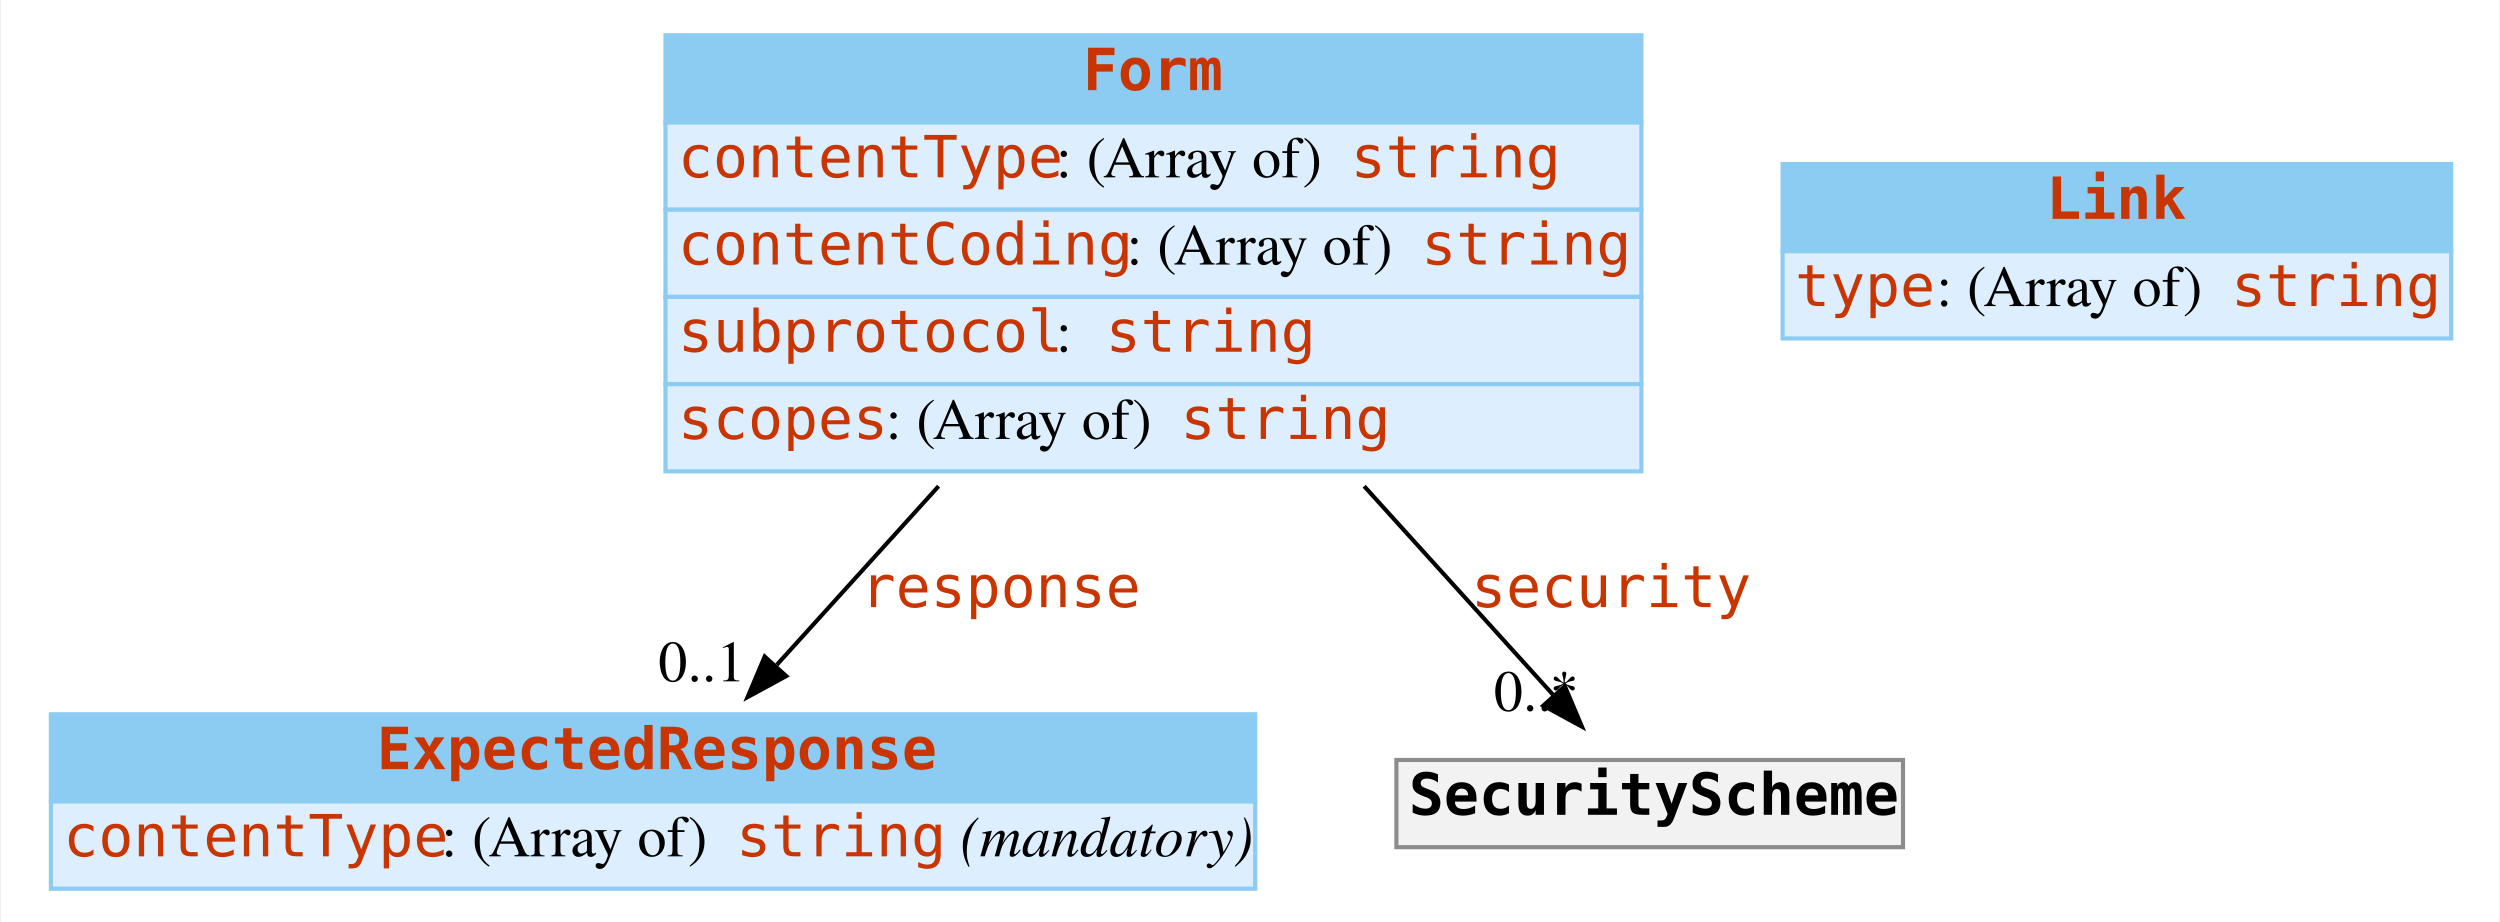
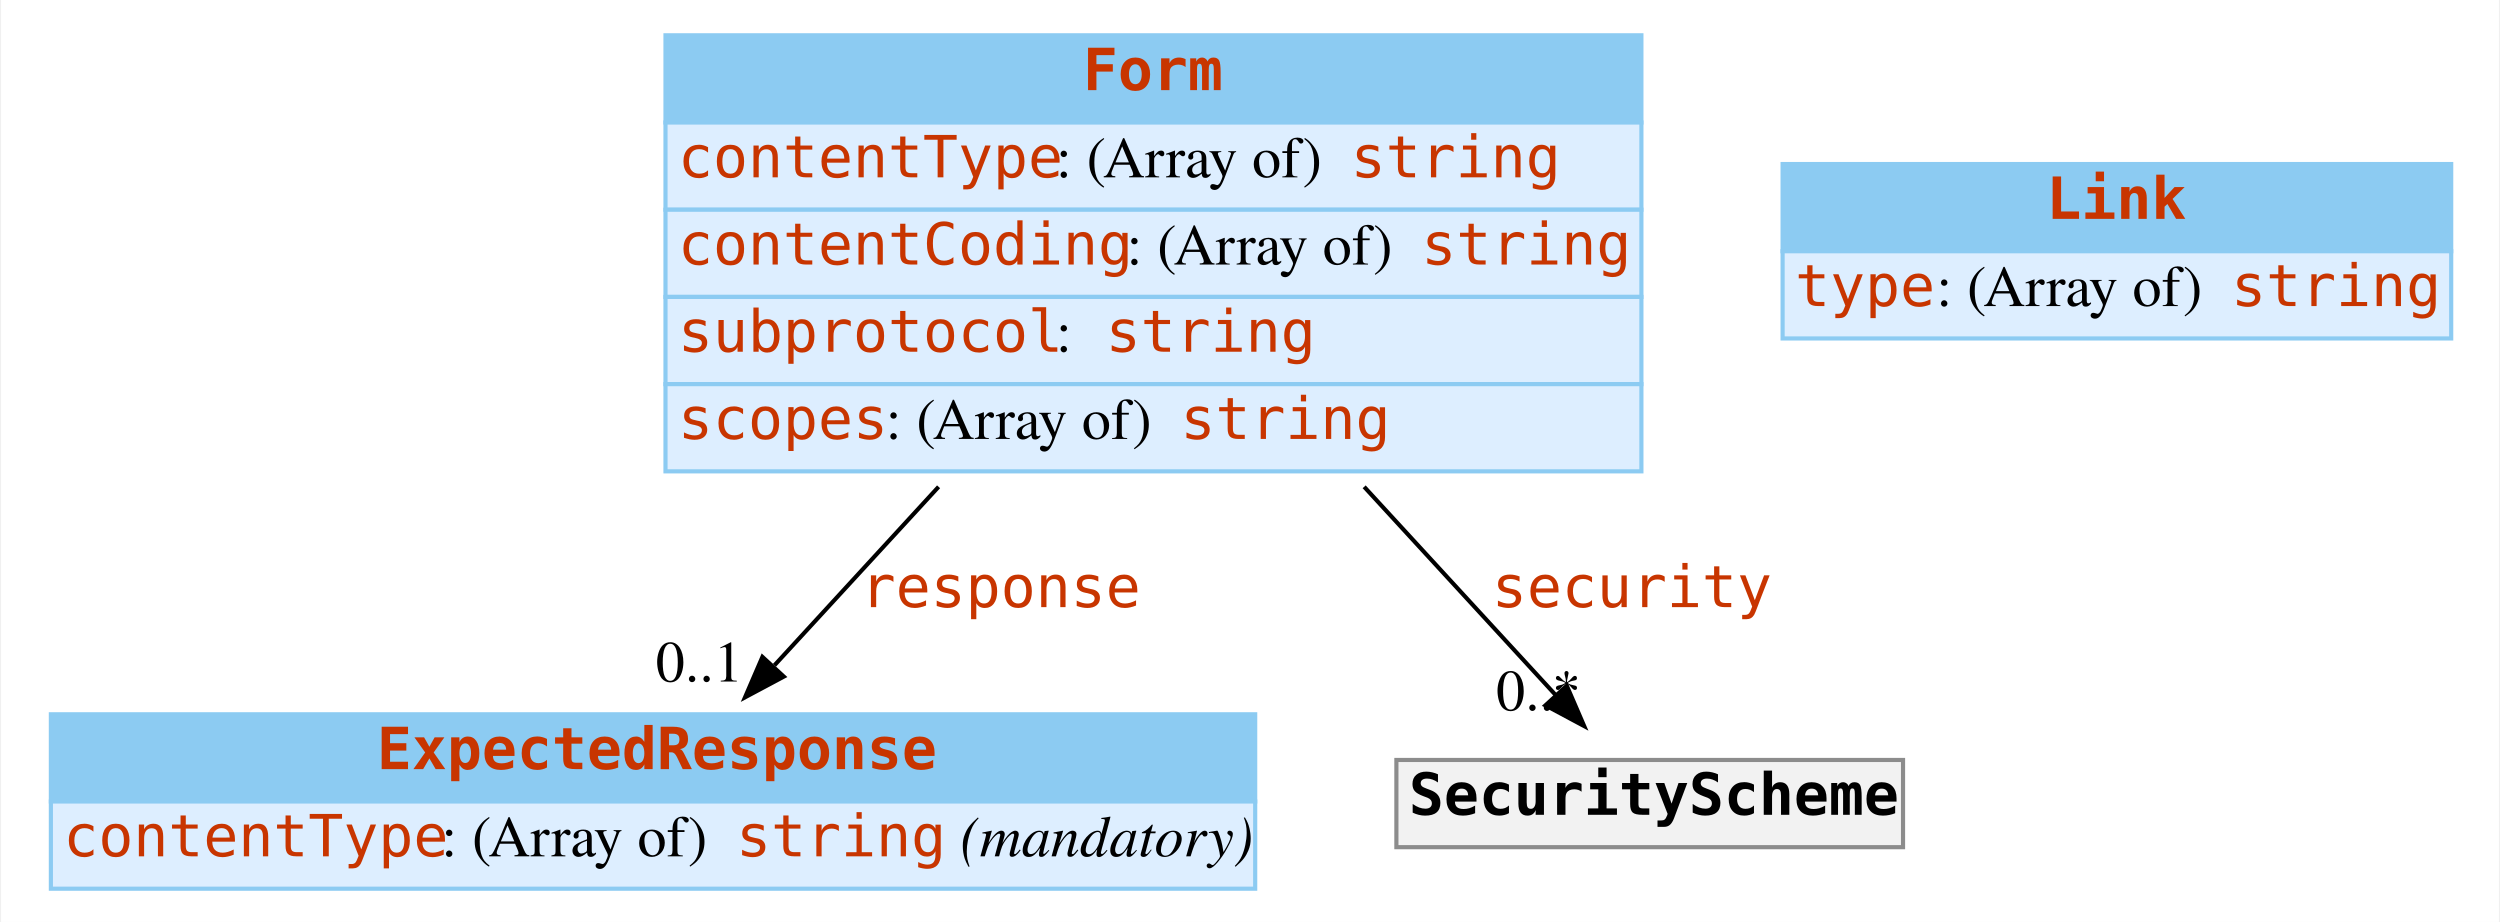
<svg xmlns="http://www.w3.org/2000/svg" width="602pt" height="222pt" viewBox="0.00 0.00 601.50 222.00">
  <g id="graph0" class="graph" transform="scale(1 1) rotate(0) translate(4 218)">
-     <polygon fill="#ffffff" stroke="transparent" points="-4,4 -4,-218 597.5,-218 597.5,4 -4,4" />
+     <polygon fill="white" stroke="none" points="-4,4 -4,-218 597.5,-218 597.5,4 -4,4" />
    <g id="node1" class="node">
-       <polygon fill="#8ccbf2" stroke="transparent" points="8,-25 8,-46 298,-46 298,-25 8,-25" />
+       <polygon fill="#8ccbf2" stroke="none" points="8,-25 8,-46 298,-46 298,-25 8,-25" />
      <polygon fill="none" stroke="#8ccbf2" points="8,-25 8,-46 298,-46 298,-25 8,-25" />
      <text text-anchor="start" x="86.5" y="-32.8" font-family="mono" font-weight="bold" font-size="14.00" fill="#c83500">ExpectedResponse</text>
-       <polygon fill="#ddeeff" stroke="transparent" points="8,-4 8,-25 298,-25 298,-4 8,-4" />
+       <polygon fill="#ddeeff" stroke="none" points="8,-4 8,-25 298,-25 298,-4 8,-4" />
      <polygon fill="none" stroke="#8ccbf2" points="8,-4 8,-25 298,-25 298,-4 8,-4" />
      <text text-anchor="start" x="11" y="-11.8" font-family="mono" font-size="14.00" fill="#c83500">contentType</text>
-       <text text-anchor="start" x="102" y="-11.8" font-family="Times,serif" font-size="14.00" fill="#000000"> : (Array of) </text>
+       <text text-anchor="start" x="102" y="-11.8" font-family="Times,serif" font-size="14.00"> : (Array of) </text>
      <text text-anchor="start" x="173" y="-11.8" font-family="mono" font-size="14.00" fill="#c83500">string</text>
-       <text text-anchor="start" x="223" y="-11.8" font-family="Times,serif" font-size="14.00" fill="#000000"> </text>
-       <text text-anchor="start" x="227" y="-11.8" font-family="Times,serif" font-style="italic" font-size="14.00" fill="#000000">(mandatory)</text>
+       <text text-anchor="start" x="223" y="-11.8" font-family="Times,serif" font-size="14.00"> </text>
+       <text text-anchor="start" x="227" y="-11.8" font-family="Times,serif" font-style="italic" font-size="14.00">(mandatory)</text>
    </g>
    <g id="node2" class="node">
-       <polygon fill="#8ccbf2" stroke="transparent" points="156,-188.5 156,-209.5 391,-209.5 391,-188.5 156,-188.5" />
+       <polygon fill="#8ccbf2" stroke="none" points="156,-188.5 156,-209.5 391,-209.5 391,-188.5 156,-188.5" />
      <polygon fill="none" stroke="#8ccbf2" points="156,-188.5 156,-209.5 391,-209.5 391,-188.5 156,-188.5" />
      <text text-anchor="start" x="256.5" y="-196.3" font-family="mono" font-weight="bold" font-size="14.00" fill="#c83500">Form</text>
-       <polygon fill="#ddeeff" stroke="transparent" points="156,-167.5 156,-188.5 391,-188.5 391,-167.5 156,-167.5" />
+       <polygon fill="#ddeeff" stroke="none" points="156,-167.5 156,-188.5 391,-188.5 391,-167.5 156,-167.5" />
      <polygon fill="none" stroke="#8ccbf2" points="156,-167.5 156,-188.5 391,-188.5 391,-167.5 156,-167.5" />
      <text text-anchor="start" x="159" y="-175.3" font-family="mono" font-size="14.00" fill="#c83500">contentType</text>
-       <text text-anchor="start" x="250" y="-175.3" font-family="Times,serif" font-size="14.00" fill="#000000"> : (Array of) </text>
+       <text text-anchor="start" x="250" y="-175.3" font-family="Times,serif" font-size="14.00"> : (Array of) </text>
      <text text-anchor="start" x="321" y="-175.3" font-family="mono" font-size="14.00" fill="#c83500">string</text>
-       <polygon fill="#ddeeff" stroke="transparent" points="156,-146.5 156,-167.5 391,-167.5 391,-146.5 156,-146.5" />
+       <polygon fill="#ddeeff" stroke="none" points="156,-146.5 156,-167.5 391,-167.5 391,-146.5 156,-146.5" />
      <polygon fill="none" stroke="#8ccbf2" points="156,-146.5 156,-167.5 391,-167.5 391,-146.5 156,-146.5" />
      <text text-anchor="start" x="159" y="-154.3" font-family="mono" font-size="14.00" fill="#c83500">contentCoding</text>
-       <text text-anchor="start" x="267" y="-154.3" font-family="Times,serif" font-size="14.00" fill="#000000"> : (Array of) </text>
+       <text text-anchor="start" x="267" y="-154.3" font-family="Times,serif" font-size="14.00"> : (Array of) </text>
      <text text-anchor="start" x="338" y="-154.3" font-family="mono" font-size="14.00" fill="#c83500">string</text>
-       <polygon fill="#ddeeff" stroke="transparent" points="156,-125.5 156,-146.5 391,-146.5 391,-125.5 156,-125.5" />
+       <polygon fill="#ddeeff" stroke="none" points="156,-125.5 156,-146.5 391,-146.5 391,-125.5 156,-125.5" />
      <polygon fill="none" stroke="#8ccbf2" points="156,-125.5 156,-146.5 391,-146.5 391,-125.5 156,-125.5" />
      <text text-anchor="start" x="159" y="-133.3" font-family="mono" font-size="14.00" fill="#c83500">subprotocol</text>
-       <text text-anchor="start" x="250" y="-133.3" font-family="Times,serif" font-size="14.00" fill="#000000"> : </text>
+       <text text-anchor="start" x="250" y="-133.3" font-family="Times,serif" font-size="14.00"> : </text>
      <text text-anchor="start" x="262" y="-133.3" font-family="mono" font-size="14.00" fill="#c83500">string</text>
-       <polygon fill="#ddeeff" stroke="transparent" points="156,-104.5 156,-125.5 391,-125.5 391,-104.5 156,-104.5" />
+       <polygon fill="#ddeeff" stroke="none" points="156,-104.5 156,-125.5 391,-125.5 391,-104.5 156,-104.5" />
      <polygon fill="none" stroke="#8ccbf2" points="156,-104.5 156,-125.5 391,-125.5 391,-104.5 156,-104.5" />
      <text text-anchor="start" x="159" y="-112.3" font-family="mono" font-size="14.00" fill="#c83500">scopes</text>
-       <text text-anchor="start" x="209" y="-112.3" font-family="Times,serif" font-size="14.00" fill="#000000"> : (Array of) </text>
+       <text text-anchor="start" x="209" y="-112.3" font-family="Times,serif" font-size="14.00"> : (Array of) </text>
      <text text-anchor="start" x="280" y="-112.3" font-family="mono" font-size="14.00" fill="#c83500">string</text>
    </g>
    <g id="edge1" class="edge">
-       <path fill="none" stroke="#000000" d="M221.761,-100.924C208.467,-86.245 194.587,-70.919 182.807,-57.912" />
-       <polygon fill="#000000" stroke="#000000" points="185.074,-55.202 175.767,-50.139 179.886,-59.901 185.074,-55.202" />
+       <path fill="none" stroke="black" d="M221.761,-100.778C208.256,-86.091 194.146,-70.746 182.247,-57.806" />
+       <polygon fill="black" stroke="black" points="184.495,-55.08 175.15,-50.088 179.342,-59.818 184.495,-55.08" />
      <text text-anchor="start" x="203" y="-71.8" font-family="mono" font-size="14.00" fill="#c83500">response</text>
-       <text text-anchor="middle" x="164.767" y="-53.939" font-family="Times,serif" font-size="14.00" fill="#000000">0..1</text>
+       <text text-anchor="middle" x="164.15" y="-53.888" font-family="Times,serif" font-size="14.00">0..1</text>
    </g>
    <g id="node4" class="node">
-       <polygon fill="#f2f2f2" stroke="transparent" points="332,-14 332,-35 454,-35 454,-14 332,-14" />
+       <polygon fill="#f2f2f2" stroke="none" points="332,-14 332,-35 454,-35 454,-14 332,-14" />
      <polygon fill="none" stroke="#8c8c8c" points="332,-14 332,-35 454,-35 454,-14 332,-14" />
-       <text text-anchor="start" x="335" y="-21.8" font-family="mono" font-weight="bold" font-size="14.00" fill="#000000">SecurityScheme</text>
+       <text text-anchor="start" x="335" y="-21.8" font-family="mono" font-weight="bold" font-size="14.00">SecurityScheme</text>
    </g>
    <g id="edge2" class="edge">
-       <path fill="none" stroke="#000000" d="M324.239,-100.924C340.149,-83.357 356.898,-64.862 369.883,-50.525" />
-       <polygon fill="#000000" stroke="#000000" points="372.561,-52.782 376.68,-43.02 367.373,-48.083 372.561,-52.782" />
-       <text text-anchor="start" x="350" y="-71.8" font-family="mono" font-size="14.00" fill="#c83500">security</text>
-       <text text-anchor="middle" x="365.68" y="-46.82" font-family="Times,serif" font-size="14.00" fill="#000000">0..*</text>
+       <path fill="none" stroke="black" d="M324.239,-100.778C340.364,-83.242 357.351,-64.768 370.407,-50.57" />
+       <polygon fill="black" stroke="black" points="373.033,-52.885 377.225,-43.155 367.88,-48.147 373.033,-52.885" />
+       <text text-anchor="start" x="355" y="-71.8" font-family="mono" font-size="14.00" fill="#c83500">security</text>
+       <text text-anchor="middle" x="366.225" y="-46.955" font-family="Times,serif" font-size="14.00">0..*</text>
    </g>
    <g id="node3" class="node">
-       <polygon fill="#8ccbf2" stroke="transparent" points="425,-157.5 425,-178.5 586,-178.5 586,-157.5 425,-157.5" />
+       <polygon fill="#8ccbf2" stroke="none" points="425,-157.5 425,-178.5 586,-178.5 586,-157.5 425,-157.5" />
      <polygon fill="none" stroke="#8ccbf2" points="425,-157.5 425,-178.5 586,-178.5 586,-157.5 425,-157.5" />
      <text text-anchor="start" x="488.5" y="-165.3" font-family="mono" font-weight="bold" font-size="14.00" fill="#c83500">Link</text>
-       <polygon fill="#ddeeff" stroke="transparent" points="425,-136.5 425,-157.5 586,-157.5 586,-136.5 425,-136.5" />
+       <polygon fill="#ddeeff" stroke="none" points="425,-136.5 425,-157.5 586,-157.5 586,-136.5 425,-136.5" />
      <polygon fill="none" stroke="#8ccbf2" points="425,-136.5 425,-157.5 586,-157.5 586,-136.5 425,-136.5" />
      <text text-anchor="start" x="428" y="-144.3" font-family="mono" font-size="14.00" fill="#c83500">type</text>
-       <text text-anchor="start" x="462" y="-144.3" font-family="Times,serif" font-size="14.00" fill="#000000"> : (Array of) </text>
+       <text text-anchor="start" x="462" y="-144.3" font-family="Times,serif" font-size="14.00"> : (Array of) </text>
      <text text-anchor="start" x="533" y="-144.3" font-family="mono" font-size="14.00" fill="#c83500">string</text>
    </g>
  </g>
</svg>
